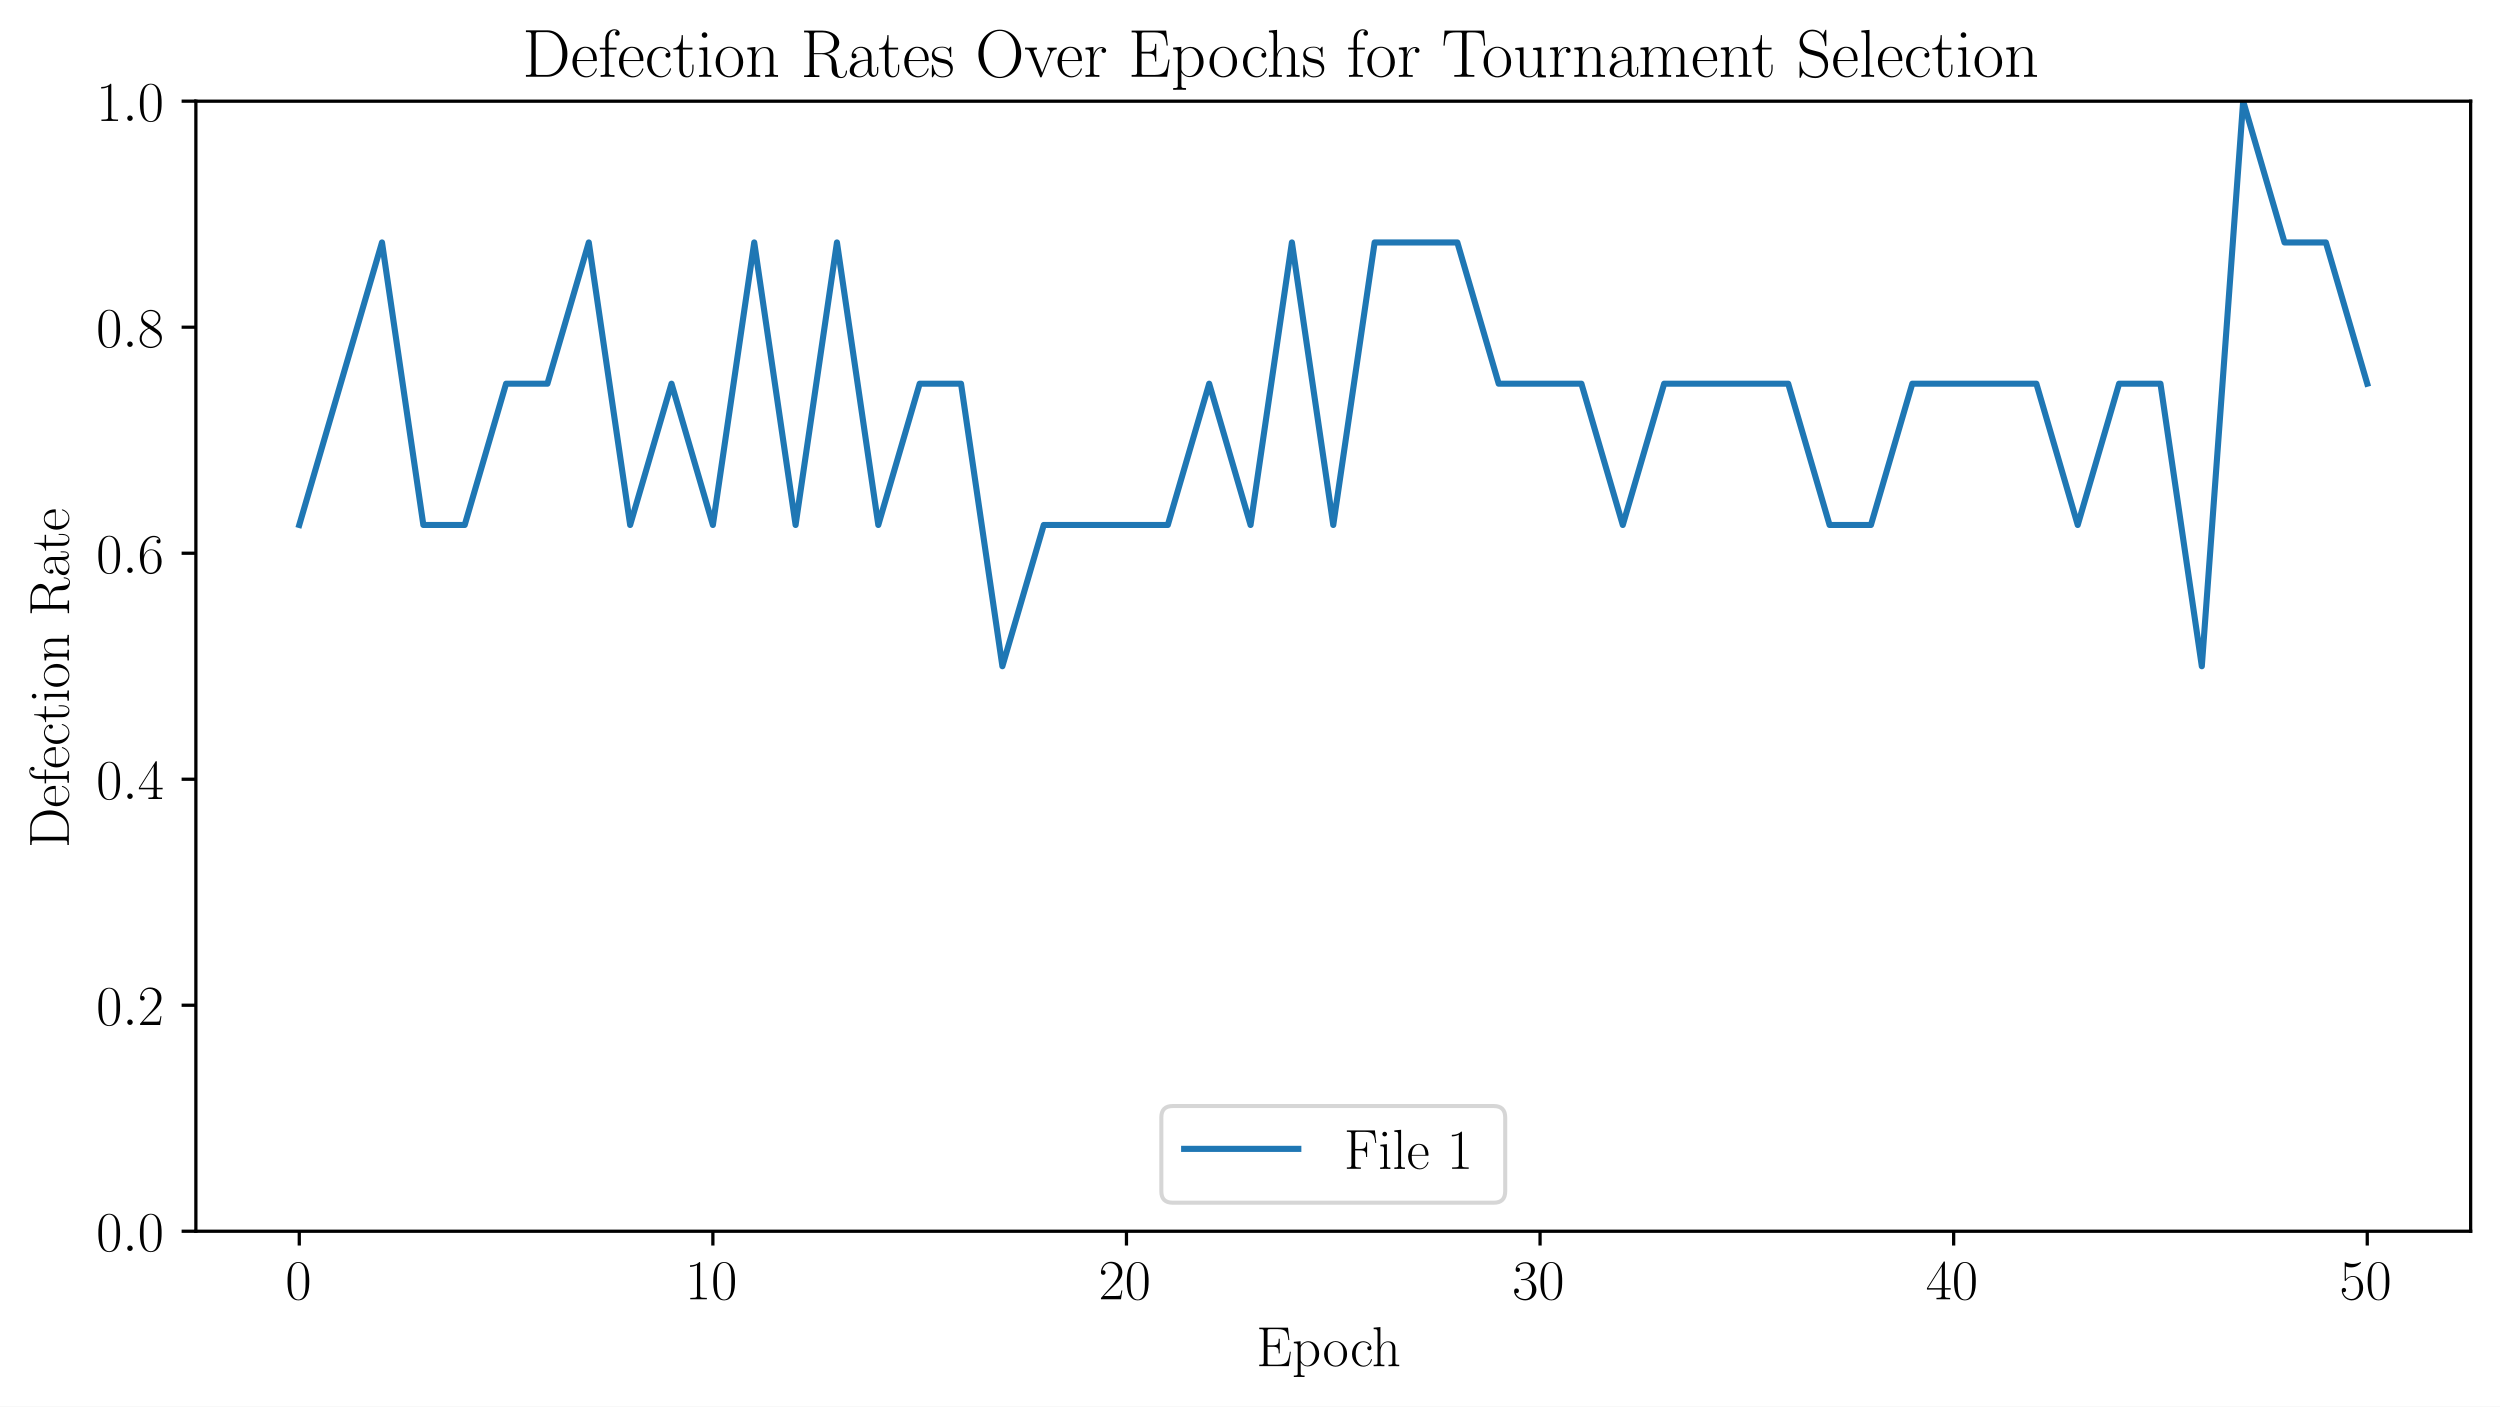
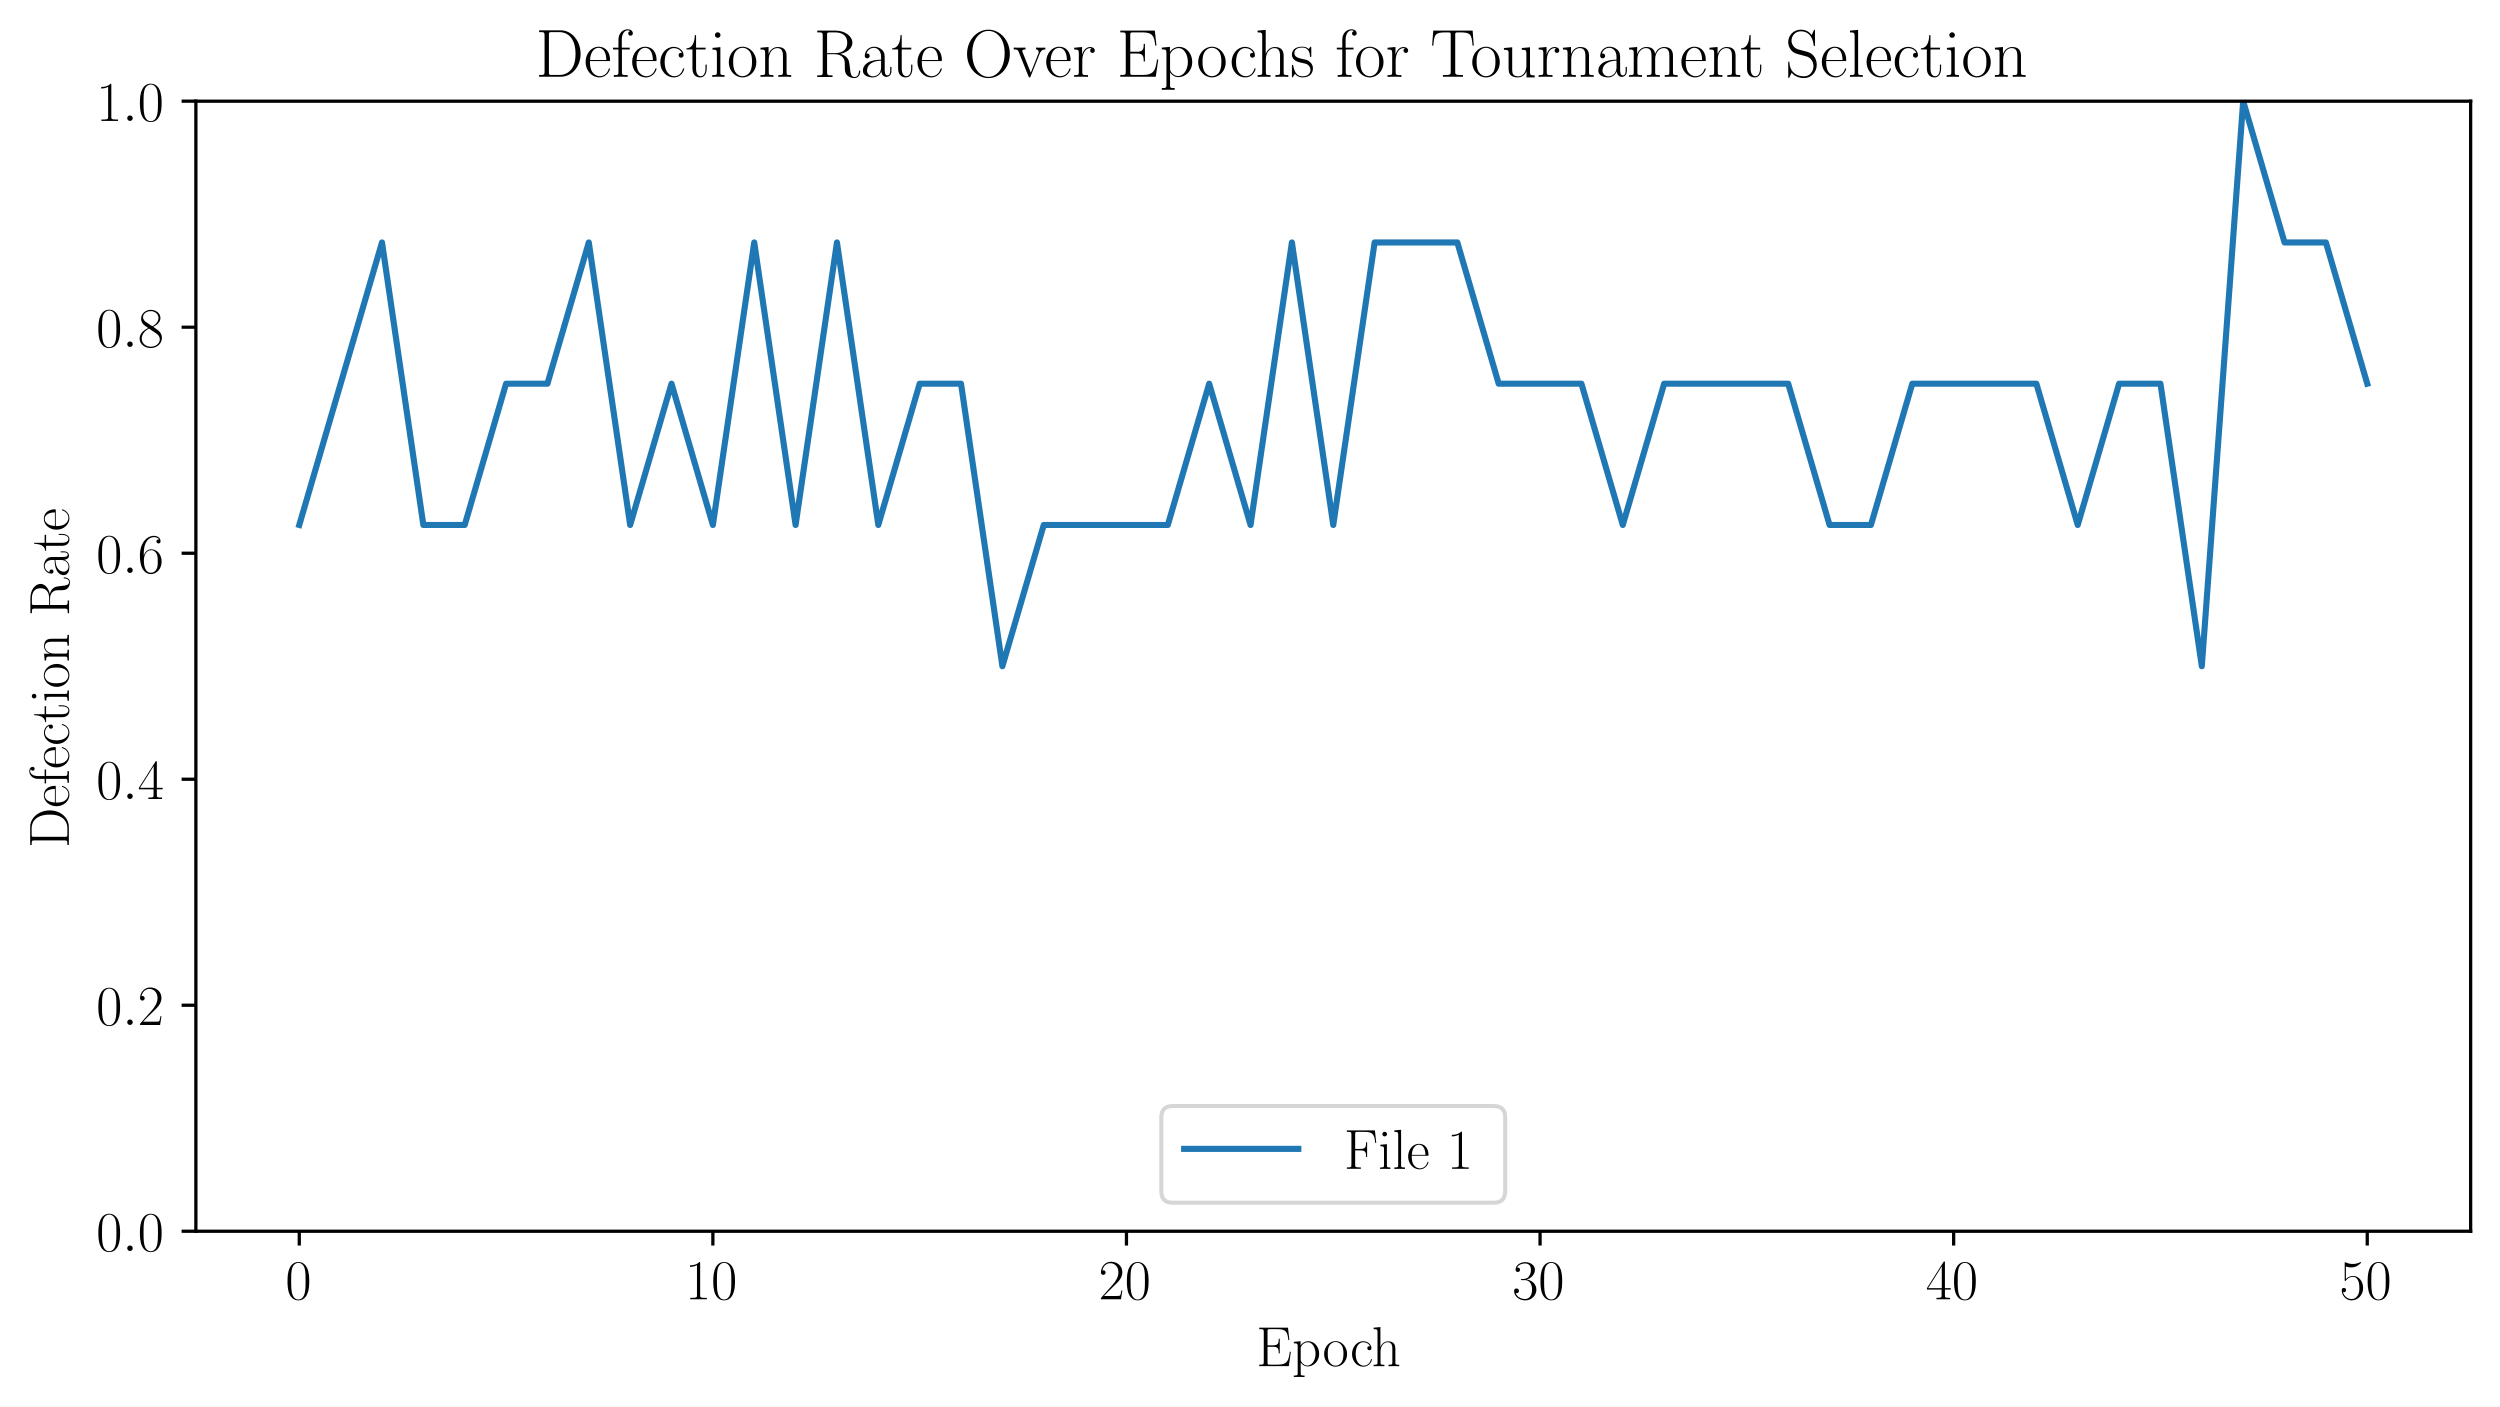
<svg xmlns="http://www.w3.org/2000/svg" xmlns:xlink="http://www.w3.org/1999/xlink" width="613.248pt" height="345.019pt" viewBox="0 0 613.248 345.019" version="1.1">
  <defs>
    <style type="text/css">*{stroke-linejoin: round; stroke-linecap: butt}</style>
  </defs>
  <g id="figure_1">
    <g id="patch_1">
      <path d="M 0 345.019  L 613.248 345.019  L 613.248 0  L 0 0  z " style="fill: #ffffff" />
    </g>
    <g id="axes_1">
      <g id="patch_2">
        <path d="M 48.048 302.023  L 606.048 302.023  L 606.048 24.823  L 48.048 24.823  z " style="fill: #ffffff" />
      </g>
      <g id="matplotlib.axis_1">
        <g id="xtick_1">
          <g id="line2d_1">
            <defs>
-               <path id="m48952aad52" d="M 0 0  L 0 3.5  " style="stroke: #000000; stroke-width: 0.8" />
-             </defs>
-             <g>
-               <use xlink:href="#m48952aad52" x="73.412" y="302.023" style="stroke: #000000; stroke-width: 0.8" />
+               <path id="mbc9852c2b0" d="M 0 0  L 0 3.5  " style="stroke: #000000; stroke-width: 0.8" />
+             </defs>
+             <g>
+               <use xlink:href="#mbc9852c2b0" x="73.412" y="302.023" style="stroke: #000000; stroke-width: 0.8" />
            </g>
          </g>
          <g id="text_1">
            <g transform="translate(69.99788 318.7089) scale(0.14 -0.14)">
              <defs>
                <path id="CMR17-30" d="M 2688 2025  C 2688 2416 2682 3080 2413 3591  C 2176 4039 1798 4198 1466 4198  C 1158 4198 768 4058 525 3597  C 269 3118 243 2524 243 2025  C 243 1661 250 1106 448 619  C 723 -39 1216 -128 1466 -128  C 1760 -128 2208 -7 2470 600  C 2662 1042 2688 1559 2688 2025  z M 1466 -26  C 1056 -26 813 325 723 812  C 653 1188 653 1738 653 2096  C 653 2588 653 2997 736 3387  C 858 3929 1216 4096 1466 4096  C 1728 4096 2067 3923 2189 3400  C 2272 3036 2278 2607 2278 2096  C 2278 1680 2278 1169 2202 792  C 2067 95 1690 -26 1466 -26  z " transform="scale(0.015625)" />
              </defs>
              <use xlink:href="#CMR17-30" transform="scale(0.996264)" />
            </g>
          </g>
        </g>
        <g id="xtick_2">
          <g id="line2d_2">
            <g>
-               <use xlink:href="#m48952aad52" x="174.867" y="302.023" style="stroke: #000000; stroke-width: 0.8" />
+               <use xlink:href="#mbc9852c2b0" x="174.867" y="302.023" style="stroke: #000000; stroke-width: 0.8" />
            </g>
          </g>
          <g id="text_2">
            <g transform="translate(168.0382 318.7089) scale(0.14 -0.14)">
              <defs>
                <path id="CMR17-31" d="M 1702 4058  C 1702 4192 1696 4192 1606 4192  C 1357 3916 979 3827 621 3827  C 602 3827 570 3827 563 3808  C 557 3795 557 3782 557 3648  C 755 3648 1088 3686 1344 3839  L 1344 461  C 1344 236 1331 160 781 160  L 589 160  L 589 0  C 896 0 1216 0 1523 0  C 1830 0 2150 0 2458 0  L 2458 160  L 2266 160  C 1715 160 1702 230 1702 458  L 1702 4058  z " transform="scale(0.015625)" />
              </defs>
              <use xlink:href="#CMR17-31" transform="scale(0.996264)" />
              <use xlink:href="#CMR17-30" transform="translate(45.69048 0) scale(0.996264)" />
            </g>
          </g>
        </g>
        <g id="xtick_3">
          <g id="line2d_3">
            <g>
-               <use xlink:href="#m48952aad52" x="276.321" y="302.023" style="stroke: #000000; stroke-width: 0.8" />
+               <use xlink:href="#mbc9852c2b0" x="276.321" y="302.023" style="stroke: #000000; stroke-width: 0.8" />
            </g>
          </g>
          <g id="text_3">
            <g transform="translate(269.4927 318.7089) scale(0.14 -0.14)">
              <defs>
                <path id="CMR17-32" d="M 2669 989  L 2554 989  C 2490 536 2438 459 2413 420  C 2381 369 1920 369 1830 369  L 602 369  C 832 619 1280 1072 1824 1597  C 2214 1967 2669 2402 2669 3035  C 2669 3790 2067 4224 1395 4224  C 691 4224 262 3604 262 3030  C 262 2780 448 2748 525 2748  C 589 2748 781 2787 781 3010  C 781 3207 614 3264 525 3264  C 486 3264 448 3258 422 3245  C 544 3790 915 4058 1306 4058  C 1862 4058 2227 3617 2227 3035  C 2227 2479 1901 2000 1536 1584  L 262 146  L 262 0  L 2515 0  L 2669 989  z " transform="scale(0.015625)" />
              </defs>
              <use xlink:href="#CMR17-32" transform="scale(0.996264)" />
              <use xlink:href="#CMR17-30" transform="translate(45.69048 0) scale(0.996264)" />
            </g>
          </g>
        </g>
        <g id="xtick_4">
          <g id="line2d_4">
            <g>
-               <use xlink:href="#m48952aad52" x="377.776" y="302.023" style="stroke: #000000; stroke-width: 0.8" />
+               <use xlink:href="#mbc9852c2b0" x="377.776" y="302.023" style="stroke: #000000; stroke-width: 0.8" />
            </g>
          </g>
          <g id="text_4">
            <g transform="translate(370.9473 318.7089) scale(0.14 -0.14)">
              <defs>
                <path id="CMR17-33" d="M 1414 2157  C 1984 2157 2234 1662 2234 1090  C 2234 320 1824 25 1453 25  C 1114 25 563 194 390 693  C 422 680 454 680 486 680  C 640 680 755 782 755 948  C 755 1133 614 1216 486 1216  C 378 1216 211 1165 211 926  C 211 335 787 -128 1466 -128  C 2176 -128 2720 430 2720 1085  C 2720 1707 2208 2157 1600 2227  C 2086 2328 2554 2756 2554 3329  C 2554 3820 2048 4179 1472 4179  C 890 4179 378 3829 378 3329  C 378 3110 544 3072 627 3072  C 762 3072 877 3155 877 3321  C 877 3486 762 3569 627 3569  C 602 3569 570 3569 544 3557  C 730 3959 1235 4032 1459 4032  C 1683 4032 2106 3925 2106 3320  C 2106 3143 2080 2828 1862 2550  C 1670 2304 1453 2304 1242 2284  C 1210 2284 1062 2269 1037 2269  C 992 2263 966 2257 966 2208  C 966 2163 973 2157 1101 2157  L 1414 2157  z " transform="scale(0.015625)" />
              </defs>
              <use xlink:href="#CMR17-33" transform="scale(0.996264)" />
              <use xlink:href="#CMR17-30" transform="translate(45.69048 0) scale(0.996264)" />
            </g>
          </g>
        </g>
        <g id="xtick_5">
          <g id="line2d_5">
            <g>
-               <use xlink:href="#m48952aad52" x="479.23" y="302.023" style="stroke: #000000; stroke-width: 0.8" />
+               <use xlink:href="#mbc9852c2b0" x="479.23" y="302.023" style="stroke: #000000; stroke-width: 0.8" />
            </g>
          </g>
          <g id="text_5">
            <g transform="translate(472.4018 318.7089) scale(0.14 -0.14)">
              <defs>
                <path id="CMR17-34" d="M 2150 4122  C 2150 4256 2144 4256 2029 4256  L 128 1254  L 128 1088  L 1779 1088  L 1779 457  C 1779 224 1766 160 1318 160  L 1197 160  L 1197 0  C 1402 0 1747 0 1965 0  C 2182 0 2528 0 2733 0  L 2733 160  L 2611 160  C 2163 160 2150 224 2150 457  L 2150 1088  L 2803 1088  L 2803 1254  L 2150 1254  L 2150 4122  z M 1798 3703  L 1798 1254  L 256 1254  L 1798 3703  z " transform="scale(0.015625)" />
              </defs>
              <use xlink:href="#CMR17-34" transform="scale(0.996264)" />
              <use xlink:href="#CMR17-30" transform="translate(45.69048 0) scale(0.996264)" />
            </g>
          </g>
        </g>
        <g id="xtick_6">
          <g id="line2d_6">
            <g>
-               <use xlink:href="#m48952aad52" x="580.685" y="302.023" style="stroke: #000000; stroke-width: 0.8" />
+               <use xlink:href="#mbc9852c2b0" x="580.685" y="302.023" style="stroke: #000000; stroke-width: 0.8" />
            </g>
          </g>
          <g id="text_6">
            <g transform="translate(573.8564 318.7089) scale(0.14 -0.14)">
              <defs>
                <path id="CMR17-35" d="M 730 3692  C 794 3666 1056 3584 1325 3584  C 1920 3584 2246 3911 2432 4100  C 2432 4157 2432 4192 2394 4192  C 2387 4192 2374 4192 2323 4163  C 2099 4058 1837 3973 1517 3973  C 1325 3973 1037 3999 723 4139  C 653 4171 640 4171 634 4171  C 602 4171 595 4164 595 4037  L 595 2203  C 595 2089 595 2057 659 2057  C 691 2057 704 2070 736 2114  C 941 2401 1222 2522 1542 2522  C 1766 2522 2246 2382 2246 1289  C 2246 1085 2246 715 2054 421  C 1894 159 1645 25 1370 25  C 947 25 518 320 403 814  C 429 807 480 795 506 795  C 589 795 749 840 749 1038  C 749 1210 627 1280 506 1280  C 358 1280 262 1190 262 1011  C 262 454 704 -128 1382 -128  C 2042 -128 2669 440 2669 1264  C 2669 2030 2170 2624 1549 2624  C 1222 2624 947 2503 730 2274  L 730 3692  z " transform="scale(0.015625)" />
              </defs>
              <use xlink:href="#CMR17-35" transform="scale(0.996264)" />
              <use xlink:href="#CMR17-30" transform="translate(45.69048 0) scale(0.996264)" />
            </g>
          </g>
        </g>
        <g id="text_7">
          <g transform="translate(308.1765 335.1068) scale(0.14 -0.14)">
            <defs>
              <path id="CMR17-45" d="M 3885 1615  L 3770 1615  C 3629 676 3546 166 2419 166  L 1530 166  C 1274 166 1261 197 1261 414  L 1261 2176  L 1862 2176  C 2464 2176 2522 1960 2522 1430  L 2637 1430  L 2637 3081  L 2522 3081  C 2522 2557 2464 2342 1862 2342  L 1261 2342  L 1261 3913  C 1261 4128 1274 4160 1530 4160  L 2406 4160  C 3398 4160 3514 3769 3603 2929  L 3718 2929  L 3565 4325  L 326 4325  L 326 4160  C 768 4160 838 4160 838 3874  L 838 451  C 838 166 768 166 326 166  L 326 0  L 3654 0  L 3885 1615  z " transform="scale(0.015625)" />
              <path id="CMR17-70" d="M 1408 -1063  C 998 -1063 973 -1037 973 -789  L 973 402  C 1158 134 1427 -38 1766 -38  C 2406 -38 3053 523 3053 1388  C 3053 2191 2496 2802 1837 2802  C 1453 2802 1139 2592 960 2338  L 960 2802  L 198 2732  L 198 2567  C 576 2567 634 2528 634 2223  L 634 -789  C 634 -1031 608 -1063 198 -1063  L 198 -1228  C 352 -1216 634 -1216 800 -1216  C 966 -1216 1254 -1216 1408 -1228  L 1408 -1063  z M 973 2012  C 973 2102 973 2235 1222 2471  C 1254 2497 1472 2688 1792 2688  C 2259 2688 2643 2108 2643 1382  C 2643 656 2234 64 1728 64  C 1498 64 1248 172 1056 472  C 973 612 973 650 973 752  L 973 2012  z " transform="scale(0.015625)" />
              <path id="CMR17-6f" d="M 2758 1356  C 2758 2176 2163 2816 1466 2816  C 768 2816 173 2176 173 1356  C 173 551 768 -64 1466 -64  C 2163 -64 2758 551 2758 1356  z M 1466 51  C 1165 51 909 230 762 480  C 602 767 582 1126 582 1408  C 582 1677 595 2010 762 2298  C 890 2509 1139 2714 1466 2714  C 1754 2714 1997 2554 2150 2330  C 2349 2029 2349 1607 2349 1408  C 2349 1158 2336 775 2163 467  C 1984 173 1709 51 1466 51  z " transform="scale(0.015625)" />
              <path id="CMR17-63" d="M 2234 2240  C 2112 2240 1933 2240 1933 2017  C 1933 1838 2080 1787 2163 1787  C 2208 1787 2394 1807 2394 2024  C 2394 2467 1958 2803 1466 2803  C 787 2803 211 2178 211 1363  C 211 516 813 -64 1466 -64  C 2259 -64 2458 677 2458 748  C 2458 774 2451 793 2406 793  C 2362 793 2355 787 2330 703  C 2163 180 1798 51 1523 51  C 1114 51 621 427 621 1369  C 621 2338 1094 2688 1472 2688  C 1722 2688 2093 2573 2234 2240  z " transform="scale(0.015625)" />
              <path id="CMR17-68" d="M 2656 1933  C 2656 2259 2592 2790 1837 2790  C 1312 2790 1056 2368 979 2157  L 973 2157  L 973 4396  L 211 4326  L 211 4160  C 589 4160 646 4122 646 3817  L 646 426  C 646 184 621 153 211 153  L 211 -13  C 365 0 646 0 813 0  C 979 0 1267 0 1421 -13  L 1421 153  C 1011 153 986 178 986 428  L 986 1658  C 986 2247 1344 2688 1792 2688  C 2266 2688 2317 2266 2317 1958  L 2317 428  C 2317 184 2291 153 1882 153  L 1882 -13  C 2035 0 2317 0 2483 0  C 2650 0 2938 0 3091 -13  L 3091 153  C 2682 153 2656 178 2656 428  L 2656 1933  z " transform="scale(0.015625)" />
            </defs>
            <use xlink:href="#CMR17-45" transform="scale(0.996264)" />
            <use xlink:href="#CMR17-70" transform="translate(62.5863 0) scale(0.996264)" />
            <use xlink:href="#CMR17-6f" transform="translate(116.0841 0) scale(0.996264)" />
            <use xlink:href="#CMR17-63" transform="translate(164.377 0) scale(0.996264)" />
            <use xlink:href="#CMR17-68" transform="translate(202.2602 0) scale(0.996264)" />
          </g>
        </g>
      </g>
      <g id="matplotlib.axis_2">
        <g id="ytick_1">
          <g id="line2d_7">
            <defs>
-               <path id="m7b77fa7a4b" d="M 0 0  L -3.5 0  " style="stroke: #000000; stroke-width: 0.8" />
-             </defs>
-             <g>
-               <use xlink:href="#m7b77fa7a4b" x="48.048" y="302.023" style="stroke: #000000; stroke-width: 0.8" />
+               <path id="mf739c38237" d="M 0 0  L -3.5 0  " style="stroke: #000000; stroke-width: 0.8" />
+             </defs>
+             <g>
+               <use xlink:href="#mf739c38237" x="48.048" y="302.023" style="stroke: #000000; stroke-width: 0.8" />
            </g>
          </g>
          <g id="text_8">
            <g transform="translate(23.59791 306.866) scale(0.14 -0.14)">
              <defs>
                <path id="CMMI12-3a" d="M 1178 307  C 1178 492 1024 619 870 619  C 685 619 557 466 557 313  C 557 128 710 0 864 0  C 1050 0 1178 153 1178 307  z " transform="scale(0.015625)" />
              </defs>
              <use xlink:href="#CMR17-30" transform="scale(0.996264)" />
              <use xlink:href="#CMMI12-3a" transform="translate(45.69048 0) scale(0.996264)" />
              <use xlink:href="#CMR17-30" transform="translate(72.78765 0) scale(0.996264)" />
            </g>
          </g>
        </g>
        <g id="ytick_2">
          <g id="line2d_8">
            <g>
-               <use xlink:href="#m7b77fa7a4b" x="48.048" y="246.583" style="stroke: #000000; stroke-width: 0.8" />
+               <use xlink:href="#mf739c38237" x="48.048" y="246.583" style="stroke: #000000; stroke-width: 0.8" />
            </g>
          </g>
          <g id="text_9">
            <g transform="translate(23.59791 251.426) scale(0.14 -0.14)">
              <use xlink:href="#CMR17-30" transform="scale(0.996264)" />
              <use xlink:href="#CMMI12-3a" transform="translate(45.69048 0) scale(0.996264)" />
              <use xlink:href="#CMR17-32" transform="translate(72.78765 0) scale(0.996264)" />
            </g>
          </g>
        </g>
        <g id="ytick_3">
          <g id="line2d_9">
            <g>
-               <use xlink:href="#m7b77fa7a4b" x="48.048" y="191.143" style="stroke: #000000; stroke-width: 0.8" />
+               <use xlink:href="#mf739c38237" x="48.048" y="191.143" style="stroke: #000000; stroke-width: 0.8" />
            </g>
          </g>
          <g id="text_10">
            <g transform="translate(23.59791 195.986) scale(0.14 -0.14)">
              <use xlink:href="#CMR17-30" transform="scale(0.996264)" />
              <use xlink:href="#CMMI12-3a" transform="translate(45.69048 0) scale(0.996264)" />
              <use xlink:href="#CMR17-34" transform="translate(72.78765 0) scale(0.996264)" />
            </g>
          </g>
        </g>
        <g id="ytick_4">
          <g id="line2d_10">
            <g>
-               <use xlink:href="#m7b77fa7a4b" x="48.048" y="135.703" style="stroke: #000000; stroke-width: 0.8" />
+               <use xlink:href="#mf739c38237" x="48.048" y="135.703" style="stroke: #000000; stroke-width: 0.8" />
            </g>
          </g>
          <g id="text_11">
            <g transform="translate(23.59791 140.546) scale(0.14 -0.14)">
              <defs>
                <path id="CMR17-36" d="M 678 2176  C 678 3690 1395 4032 1811 4032  C 1946 4032 2272 4009 2400 3776  C 2298 3776 2106 3776 2106 3553  C 2106 3381 2246 3323 2336 3323  C 2394 3323 2566 3348 2566 3560  C 2566 3954 2246 4179 1805 4179  C 1043 4179 243 3390 243 1984  C 243 253 966 -128 1478 -128  C 2099 -128 2688 427 2688 1283  C 2688 2081 2170 2662 1517 2662  C 1126 2662 838 2407 678 1960  L 678 2176  z M 1478 25  C 691 25 691 1200 691 1436  C 691 1896 909 2560 1504 2560  C 1613 2560 1926 2560 2138 2120  C 2253 1870 2253 1609 2253 1289  C 2253 944 2253 690 2118 434  C 1978 171 1773 25 1478 25  z " transform="scale(0.015625)" />
              </defs>
              <use xlink:href="#CMR17-30" transform="scale(0.996264)" />
              <use xlink:href="#CMMI12-3a" transform="translate(45.69048 0) scale(0.996264)" />
              <use xlink:href="#CMR17-36" transform="translate(72.78765 0) scale(0.996264)" />
            </g>
          </g>
        </g>
        <g id="ytick_5">
          <g id="line2d_11">
            <g>
-               <use xlink:href="#m7b77fa7a4b" x="48.048" y="80.263" style="stroke: #000000; stroke-width: 0.8" />
+               <use xlink:href="#mf739c38237" x="48.048" y="80.263" style="stroke: #000000; stroke-width: 0.8" />
            </g>
          </g>
          <g id="text_12">
            <g transform="translate(23.59791 85.10599) scale(0.14 -0.14)">
              <defs>
                <path id="CMR17-38" d="M 1741 2264  C 2144 2467 2554 2773 2554 3263  C 2554 3841 1990 4179 1472 4179  C 890 4179 378 3759 378 3180  C 378 3021 416 2747 666 2505  C 730 2442 998 2251 1171 2130  C 883 1983 211 1634 211 934  C 211 279 838 -128 1459 -128  C 2144 -128 2720 362 2720 1010  C 2720 1590 2330 1857 2074 2029  L 1741 2264  z M 902 2822  C 851 2854 595 3051 595 3351  C 595 3739 998 4032 1459 4032  C 1965 4032 2336 3676 2336 3262  C 2336 2669 1670 2331 1638 2331  C 1632 2331 1626 2331 1574 2370  L 902 2822  z M 2080 1519  C 2176 1449 2483 1240 2483 851  C 2483 381 2010 25 1472 25  C 890 25 448 438 448 940  C 448 1443 838 1862 1280 2060  L 2080 1519  z " transform="scale(0.015625)" />
              </defs>
              <use xlink:href="#CMR17-30" transform="scale(0.996264)" />
              <use xlink:href="#CMMI12-3a" transform="translate(45.69048 0) scale(0.996264)" />
              <use xlink:href="#CMR17-38" transform="translate(72.78765 0) scale(0.996264)" />
            </g>
          </g>
        </g>
        <g id="ytick_6">
          <g id="line2d_12">
            <g>
-               <use xlink:href="#m7b77fa7a4b" x="48.048" y="24.823" style="stroke: #000000; stroke-width: 0.8" />
+               <use xlink:href="#mf739c38237" x="48.048" y="24.823" style="stroke: #000000; stroke-width: 0.8" />
            </g>
          </g>
          <g id="text_13">
            <g transform="translate(23.59791 29.66599) scale(0.14 -0.14)">
              <use xlink:href="#CMR17-31" transform="scale(0.996264)" />
              <use xlink:href="#CMMI12-3a" transform="translate(45.69048 0) scale(0.996264)" />
              <use xlink:href="#CMR17-30" transform="translate(72.78765 0) scale(0.996264)" />
            </g>
          </g>
        </g>
        <g id="text_14">
          <g transform="translate(16.88588 207.9955) rotate(-90) scale(0.14 -0.14)">
            <defs>
              <path id="CMR17-44" d="M 333 4352  L 333 4186  C 774 4186 845 4186 845 3900  L 845 452  C 845 166 774 166 333 166  L 333 0  L 2368 0  C 3398 0 4224 943 4224 2141  C 4224 3346 3411 4352 2368 4352  L 333 4352  z M 1523 166  C 1267 166 1254 197 1254 414  L 1254 3938  C 1254 4155 1267 4186 1523 4186  L 2240 4186  C 2771 4186 3750 3874 3750 2141  C 3750 1242 3488 879 3366 707  C 3213 510 2848 166 2240 166  L 1523 166  z " transform="scale(0.015625)" />
              <path id="CMR17-65" d="M 2438 1472  C 2464 1498 2464 1511 2464 1576  C 2464 2238 2118 2816 1389 2816  C 710 2816 173 2169 173 1383  C 173 551 781 -64 1459 -64  C 2176 -64 2458 607 2458 740  C 2458 784 2419 784 2406 784  C 2362 784 2355 771 2330 696  C 2189 265 1837 51 1504 51  C 1229 51 954 203 781 480  C 582 803 582 1176 582 1472  L 2438 1472  z M 589 1568  C 634 2505 1126 2714 1382 2714  C 1818 2714 2112 2297 2118 1568  L 589 1568  z " transform="scale(0.015625)" />
              <path id="CMR17-66" d="M 979 2560  L 1709 2560  L 1709 2725  L 966 2725  L 966 3494  C 966 4022 1235 4352 1510 4352  C 1594 4352 1690 4327 1754 4282  C 1702 4269 1568 4225 1568 4067  C 1568 3901 1696 3850 1786 3850  C 1875 3850 2003 3901 2003 4067  C 2003 4308 1773 4454 1517 4454  C 1152 4454 653 4156 653 3481  L 653 2725  L 141 2725  L 141 2560  L 653 2560  L 653 427  C 653 184 627 153 218 153  L 218 -13  C 371 0 666 0 832 0  C 1018 0 1344 0 1517 -13  L 1517 153  C 1056 153 979 153 979 439  L 979 2560  z " transform="scale(0.015625)" />
              <path id="CMR17-74" d="M 966 2560  L 1862 2560  L 1862 2725  L 966 2725  L 966 3904  L 851 3904  C 838 3245 614 2668 70 2668  L 70 2560  L 627 2560  L 627 771  C 627 650 627 -64 1370 -64  C 1747 -64 1965 306 1965 777  L 1965 1140  L 1850 1140  L 1850 783  C 1850 344 1677 51 1408 51  C 1222 51 966 178 966 758  L 966 2560  z " transform="scale(0.015625)" />
              <path id="CMR17-69" d="M 992 3909  C 992 4049 877 4170 730 4170  C 589 4170 467 4056 467 3909  C 467 3769 582 3648 730 3648  C 870 3648 992 3763 992 3909  z M 243 2706  L 243 2541  C 602 2541 653 2502 653 2197  L 653 427  C 653 184 627 153 218 153  L 218 -13  C 371 0 646 0 806 0  C 960 0 1222 0 1370 -13  L 1370 153  C 992 153 979 191 979 420  L 979 2776  L 243 2706  z " transform="scale(0.015625)" />
              <path id="CMR17-6e" d="M 2656 1933  C 2656 2259 2592 2790 1837 2790  C 1331 2790 1069 2400 973 2144  L 966 2144  L 966 2790  L 211 2720  L 211 2554  C 589 2554 646 2515 646 2208  L 646 428  C 646 184 621 153 211 153  L 211 -13  C 365 0 646 0 813 0  C 979 0 1267 0 1421 -13  L 1421 153  C 1011 153 986 178 986 428  L 986 1658  C 986 2247 1344 2688 1792 2688  C 2266 2688 2317 2266 2317 1958  L 2317 428  C 2317 184 2291 153 1882 153  L 1882 -13  C 2035 0 2317 0 2483 0  C 2650 0 2938 0 3091 -13  L 3091 153  C 2682 153 2656 178 2656 428  L 2656 1933  z " transform="scale(0.015625)" />
              <path id="CMR17-52" d="M 2509 2146  C 3117 2268 3629 2676 3629 3186  C 3629 3785 2950 4326 2054 4326  L 333 4326  L 333 4160  C 774 4160 845 4160 845 3873  L 845 415  C 845 128 774 128 333 128  L 333 -26  C 518 -26 851 -26 1050 -26  C 1248 -26 1581 -26 1766 -26  L 1766 128  C 1325 128 1254 128 1254 417  L 1254 2112  L 2003 2112  C 2368 2112 2573 1964 2662 1881  C 2918 1632 2918 1459 2918 1024  C 2918 595 2918 377 3110 160  C 3354 -102 3680 -128 3821 -128  C 4294 -128 4365 396 4365 503  C 4365 540 4365 585 4307 585  C 4256 585 4250 547 4250 522  C 4218 112 4032 -26 3834 -26  C 3482 -26 3443 375 3405 764  C 3386 898 3373 993 3360 1133  C 3322 1452 3270 1917 2509 2146  z M 1984 2214  L 1254 2214  L 1254 3913  C 1254 4129 1267 4160 1523 4160  L 1990 4160  C 2522 4160 3142 3977 3142 3190  C 3142 2372 2464 2214 1984 2214  z " transform="scale(0.015625)" />
              <path id="CMR17-61" d="M 2304 1653  C 2304 2072 2304 2294 2035 2543  C 1798 2752 1523 2816 1306 2816  C 800 2816 435 2407 435 1971  C 435 1728 627 1728 666 1728  C 749 1728 896 1778 896 1954  C 896 2112 774 2181 666 2181  C 640 2181 608 2174 589 2168  C 723 2592 1069 2714 1293 2714  C 1613 2714 1965 2429 1965 1885  L 1965 1600  C 1587 1600 1133 1549 774 1357  C 371 1133 256 813 256 570  C 256 77 832 -64 1171 -64  C 1523 -64 1850 139 1990 511  C 2003 233 2182 -18 2464 -18  C 2598 -18 2938 70 2938 567  L 2938 920  L 2822 920  L 2822 562  C 2822 178 2650 128 2566 128  C 2304 128 2304 458 2304 738  L 2304 1653  z M 1965 870  C 1965 317 1568 38 1216 38  C 896 38 646 275 646 570  C 646 761 730 1100 1101 1305  C 1408 1478 1760 1504 1965 1504  L 1965 870  z " transform="scale(0.015625)" />
            </defs>
            <use xlink:href="#CMR17-44" transform="scale(0.996264)" />
            <use xlink:href="#CMR17-65" transform="translate(70.39356 0) scale(0.996264)" />
            <use xlink:href="#CMR17-66" transform="translate(110.8792 0) scale(0.996264)" />
            <use xlink:href="#CMR17-65" transform="translate(138.3527 0) scale(0.996264)" />
            <use xlink:href="#CMR17-63" transform="translate(178.8384 0) scale(0.996264)" />
            <use xlink:href="#CMR17-74" transform="translate(219.324 0) scale(0.996264)" />
            <use xlink:href="#CMR17-69" transform="translate(254.6048 0) scale(0.996264)" />
            <use xlink:href="#CMR17-6f" transform="translate(279.4759 0) scale(0.996264)" />
            <use xlink:href="#CMR17-6e" transform="translate(325.1664 0) scale(0.996264)" />
            <use xlink:href="#CMR17-52" transform="translate(406.1377 0) scale(0.996264)" />
            <use xlink:href="#CMR17-61" transform="translate(473.9288 0) scale(0.996264)" />
            <use xlink:href="#CMR17-74" transform="translate(519.6193 0) scale(0.996264)" />
            <use xlink:href="#CMR17-65" transform="translate(554.9 0) scale(0.996264)" />
          </g>
        </g>
      </g>
      <g id="line2d_13">
-         <path d="M 73.412 128.773  L 83.558 94.123  L 93.703 59.473  L 103.848 128.773  L 113.994 128.773  L 124.139 94.123  L 134.285 94.123  L 144.43 59.473  L 154.576 128.773  L 164.721 94.123  L 174.867 128.773  L 185.012 59.473  L 195.158 128.773  L 205.303 59.473  L 215.448 128.773  L 225.594 94.123  L 235.739 94.123  L 245.885 163.423  L 256.03 128.773  L 266.176 128.773  L 276.321 128.773  L 286.467 128.773  L 296.612 94.123  L 306.758 128.773  L 316.903 59.473  L 327.048 128.773  L 337.194 59.473  L 347.339 59.473  L 357.485 59.473  L 367.63 94.123  L 377.776 94.123  L 387.921 94.123  L 398.067 128.773  L 408.212 94.123  L 418.358 94.123  L 428.503 94.123  L 438.648 94.123  L 448.794 128.773  L 458.939 128.773  L 469.085 94.123  L 479.23 94.123  L 489.376 94.123  L 499.521 94.123  L 509.667 128.773  L 519.812 94.123  L 529.958 94.123  L 540.103 163.423  L 550.248 24.823  L 560.394 59.473  L 570.539 59.473  L 580.685 94.123  " clip-path="url(#p434f2f90cb)" style="fill: none; stroke: #1f77b4; stroke-width: 1.5; stroke-linecap: square" />
+         <path d="M 73.412 128.773  L 83.558 94.123  L 93.703 59.473  L 103.848 128.773  L 113.994 128.773  L 124.139 94.123  L 134.285 94.123  L 144.43 59.473  L 154.576 128.773  L 164.721 94.123  L 174.867 128.773  L 185.012 59.473  L 195.158 128.773  L 205.303 59.473  L 215.448 128.773  L 225.594 94.123  L 235.739 94.123  L 245.885 163.423  L 256.03 128.773  L 266.176 128.773  L 276.321 128.773  L 286.467 128.773  L 296.612 94.123  L 306.758 128.773  L 316.903 59.473  L 327.048 128.773  L 337.194 59.473  L 347.339 59.473  L 357.485 59.473  L 367.63 94.123  L 377.776 94.123  L 387.921 94.123  L 398.067 128.773  L 408.212 94.123  L 418.358 94.123  L 428.503 94.123  L 438.648 94.123  L 448.794 128.773  L 458.939 128.773  L 469.085 94.123  L 479.23 94.123  L 489.376 94.123  L 499.521 94.123  L 509.667 128.773  L 519.812 94.123  L 529.958 94.123  L 540.103 163.423  L 550.248 24.823  L 560.394 59.473  L 570.539 59.473  L 580.685 94.123  " clip-path="url(#p73155ea845)" style="fill: none; stroke: #1f77b4; stroke-width: 1.5; stroke-linecap: square" />
      </g>
      <g id="patch_3">
        <path d="M 48.048 302.023  L 48.048 24.823  " style="fill: none; stroke: #000000; stroke-width: 0.8; stroke-linejoin: miter; stroke-linecap: square" />
      </g>
      <g id="patch_4">
        <path d="M 606.048 302.023  L 606.048 24.823  " style="fill: none; stroke: #000000; stroke-width: 0.8; stroke-linejoin: miter; stroke-linecap: square" />
      </g>
      <g id="patch_5">
        <path d="M 48.048 302.023  L 606.048 302.023  " style="fill: none; stroke: #000000; stroke-width: 0.8; stroke-linejoin: miter; stroke-linecap: square" />
      </g>
      <g id="patch_6">
        <path d="M 48.048 24.823  L 606.048 24.823  " style="fill: none; stroke: #000000; stroke-width: 0.8; stroke-linejoin: miter; stroke-linecap: square" />
      </g>
      <g id="text_15">
-         <g transform="translate(128.139 18.82306) scale(0.168 -0.168)">
+         <g transform="translate(131.3711 18.82306) scale(0.168 -0.168)">
          <defs>
-             <path id="CMR17-73" d="M 1978 2697  C 1978 2813 1971 2819 1933 2819  C 1907 2819 1901 2813 1824 2717  C 1805 2691 1747 2626 1728 2601  C 1523 2819 1235 2819 1126 2819  C 416 2819 160 2447 160 2076  C 160 1498 813 1365 998 1325  C 1402 1243 1542 1217 1677 1101  C 1760 1025 1901 884 1901 654  C 1901 384 1747 38 1158 38  C 602 38 403 460 288 1021  C 269 1110 269 1117 218 1117  C 166 1117 160 1110 160 983  L 160 63  C 160 -51 166 -58 205 -58  C 237 -58 243 -51 275 0  C 314 57 410 211 448 276  C 576 103 800 -64 1158 -64  C 1792 -64 2131 283 2131 784  C 2131 1112 1958 1285 1875 1362  C 1683 1561 1459 1606 1190 1657  C 838 1735 390 1825 390 2217  C 390 2383 480 2737 1126 2737  C 1811 2737 1850 2094 1862 1888  C 1869 1856 1901 1849 1920 1849  C 1978 1849 1978 1869 1978 1978  L 1978 2697  z " transform="scale(0.015625)" />
            <path id="CMR17-4f" d="M 4307 2135  C 4307 3437 3366 4416 2304 4416  C 1216 4416 294 3424 294 2135  C 294 845 1229 -128 2298 -128  C 3392 -128 4307 864 4307 2135  z M 2304 -13  C 1574 -13 781 711 781 2217  C 781 3716 1651 4301 2298 4301  C 2976 4301 3821 3698 3821 2217  C 3821 686 3008 -13 2304 -13  z " transform="scale(0.015625)" />
            <path id="CMR17-76" d="M 2502 2163  C 2560 2304 2662 2560 3034 2560  L 3034 2726  C 2912 2726 2752 2726 2630 2726  C 2496 2726 2285 2726 2157 2732  L 2157 2566  C 2317 2553 2406 2477 2406 2311  C 2406 2253 2406 2240 2368 2151  L 1664 377  L 902 2286  C 864 2369 864 2381 864 2407  C 864 2560 1075 2560 1171 2560  L 1171 2732  C 1018 2726 736 2726 576 2726  C 403 2726 205 2726 64 2732  L 64 2560  C 307 2560 442 2560 518 2362  L 1446 44  C 1485 -51 1491 -64 1549 -64  C 1606 -64 1613 -51 1651 44  L 2502 2163  z " transform="scale(0.015625)" />
            <path id="CMR17-72" d="M 960 1497  C 960 2112 1222 2688 1702 2688  C 1747 2688 1792 2682 1837 2662  C 1837 2662 1696 2617 1696 2452  C 1696 2298 1818 2234 1914 2234  C 1990 2234 2131 2279 2131 2458  C 2131 2663 1926 2790 1709 2790  C 1222 2790 1011 2317 947 2093  L 941 2093  L 941 2790  L 198 2720  L 198 2554  C 576 2554 634 2515 634 2208  L 634 428  C 634 184 608 153 198 153  L 198 -13  C 352 0 646 0 813 0  C 998 0 1325 0 1498 -13  L 1498 153  C 1037 153 960 153 960 440  L 960 1497  z " transform="scale(0.015625)" />
+             <path id="CMR17-73" d="M 1978 2697  C 1978 2813 1971 2819 1933 2819  C 1907 2819 1901 2813 1824 2717  C 1805 2691 1747 2626 1728 2601  C 1523 2819 1235 2819 1126 2819  C 416 2819 160 2447 160 2076  C 160 1498 813 1365 998 1325  C 1402 1243 1542 1217 1677 1101  C 1760 1025 1901 884 1901 654  C 1901 384 1747 38 1158 38  C 602 38 403 460 288 1021  C 269 1110 269 1117 218 1117  C 166 1117 160 1110 160 983  L 160 63  C 160 -51 166 -58 205 -58  C 237 -58 243 -51 275 0  C 314 57 410 211 448 276  C 576 103 800 -64 1158 -64  C 1792 -64 2131 283 2131 784  C 2131 1112 1958 1285 1875 1362  C 1683 1561 1459 1606 1190 1657  C 838 1735 390 1825 390 2217  C 390 2383 480 2737 1126 2737  C 1811 2737 1850 2094 1862 1888  C 1869 1856 1901 1849 1920 1849  C 1978 1849 1978 1869 1978 1978  L 1978 2697  z " transform="scale(0.015625)" />
            <path id="CMR17-54" d="M 3981 4326  L 288 4326  L 179 2918  L 294 2918  C 378 3976 467 4160 1453 4160  C 1568 4160 1754 4160 1805 4154  C 1926 4135 1926 4058 1926 3912  L 1926 459  C 1926 230 1907 160 1376 160  L 1197 160  L 1197 0  C 1504 0 1824 0 2138 0  C 2451 0 2771 0 3078 0  L 3078 160  L 2899 160  C 2368 160 2349 230 2349 459  L 2349 3912  C 2349 4052 2349 4129 2464 4154  C 2515 4160 2701 4160 2816 4160  C 3795 4160 3891 3976 3974 2918  L 4090 2918  L 3981 4326  z " transform="scale(0.015625)" />
            <path id="CMR17-75" d="M 1882 2693  L 1882 2528  C 2259 2528 2317 2489 2317 2186  L 2317 1032  C 2317 500 2029 38 1555 38  C 1030 38 986 348 986 678  L 986 2763  L 211 2693  L 211 2528  C 467 2528 640 2528 646 2274  L 646 1058  C 646 633 646 361 813 183  C 896 101 1056 -64 1517 -64  C 2061 -64 2272 377 2323 506  L 2330 506  L 2330 -63  L 3091 -63  L 3091 128  C 2714 128 2656 166 2656 473  L 2656 2763  L 1882 2693  z " transform="scale(0.015625)" />
            <path id="CMR17-6d" d="M 4326 1933  C 4326 2252 4269 2790 3507 2790  C 3072 2790 2771 2496 2656 2151  L 2650 2151  C 2573 2676 2195 2790 1837 2790  C 1331 2790 1069 2400 973 2144  L 966 2144  L 966 2790  L 211 2720  L 211 2554  C 589 2554 646 2515 646 2208  L 646 428  C 646 184 621 153 211 153  L 211 -13  C 365 0 646 0 813 0  C 979 0 1267 0 1421 -13  L 1421 153  C 1011 153 986 178 986 428  L 986 1658  C 986 2247 1344 2688 1792 2688  C 2266 2688 2317 2266 2317 1958  L 2317 428  C 2317 184 2291 153 1882 153  L 1882 -13  C 2035 0 2317 0 2483 0  C 2650 0 2938 0 3091 -13  L 3091 153  C 2682 153 2656 178 2656 428  L 2656 1658  C 2656 2247 3014 2688 3462 2688  C 3936 2688 3987 2266 3987 1958  L 3987 428  C 3987 184 3962 153 3552 153  L 3552 -13  C 3706 0 3987 0 4154 0  C 4320 0 4608 0 4762 -13  L 4762 153  C 4352 153 4326 178 4326 428  L 4326 1933  z " transform="scale(0.015625)" />
            <path id="CMR17-53" d="M 2803 4290  C 2803 4404 2797 4411 2758 4411  C 2720 4411 2707 4385 2682 4328  L 2490 3907  C 2246 4257 1875 4416 1472 4416  C 819 4416 294 3901 294 3253  C 294 3056 339 2776 557 2510  C 794 2218 1018 2167 1530 2033  C 1722 1982 2042 1899 2106 1874  C 2470 1722 2662 1341 2662 985  C 2662 527 2336 38 1779 38  C 1094 38 454 419 410 1311  C 403 1413 397 1419 352 1419  C 301 1419 294 1413 294 1285  L 294 -1  C 294 -115 301 -122 339 -122  C 384 -122 397 -90 486 108  C 493 127 493 140 614 381  C 934 -39 1472 -128 1779 -128  C 2477 -128 2970 451 2970 1124  C 2970 1454 2848 1708 2778 1823  C 2509 2230 2221 2306 1914 2382  C 1869 2402 1856 2402 1498 2490  C 1152 2579 1005 2624 845 2796  C 666 2992 602 3196 602 3399  C 602 3812 934 4263 1478 4263  C 2157 4263 2579 3786 2675 2993  C 2694 2878 2701 2872 2746 2872  C 2803 2872 2803 2891 2803 2999  L 2803 4290  z " transform="scale(0.015625)" />
            <path id="CMR17-6c" d="M 979 4396  L 218 4326  L 218 4160  C 595 4160 653 4122 653 3817  L 653 426  C 653 184 627 153 218 153  L 218 -13  C 371 0 653 0 813 0  C 979 0 1261 0 1414 -13  L 1414 153  C 1005 153 979 178 979 426  L 979 4396  z " transform="scale(0.015625)" />
          </defs>
          <use xlink:href="#CMR17-44" transform="scale(0.996264)" />
          <use xlink:href="#CMR17-65" transform="translate(70.39356 0) scale(0.996264)" />
          <use xlink:href="#CMR17-66" transform="translate(110.8792 0) scale(0.996264)" />
          <use xlink:href="#CMR17-65" transform="translate(138.3527 0) scale(0.996264)" />
          <use xlink:href="#CMR17-63" transform="translate(178.8384 0) scale(0.996264)" />
          <use xlink:href="#CMR17-74" transform="translate(219.324 0) scale(0.996264)" />
          <use xlink:href="#CMR17-69" transform="translate(254.6048 0) scale(0.996264)" />
          <use xlink:href="#CMR17-6f" transform="translate(279.4759 0) scale(0.996264)" />
          <use xlink:href="#CMR17-6e" transform="translate(325.1664 0) scale(0.996264)" />
          <use xlink:href="#CMR17-52" transform="translate(406.1377 0) scale(0.996264)" />
          <use xlink:href="#CMR17-61" transform="translate(473.9288 0) scale(0.996264)" />
          <use xlink:href="#CMR17-74" transform="translate(519.6193 0) scale(0.996264)" />
          <use xlink:href="#CMR17-65" transform="translate(554.9 0) scale(0.996264)" />
-           <use xlink:href="#CMR17-73" transform="translate(595.3857 0) scale(0.996264)" />
-           <use xlink:href="#CMR17-4f" transform="translate(661.263 0) scale(0.996264)" />
-           <use xlink:href="#CMR17-76" transform="translate(732.9778 0) scale(0.996264)" />
-           <use xlink:href="#CMR17-65" transform="translate(778.6683 0) scale(0.996264)" />
-           <use xlink:href="#CMR17-72" transform="translate(819.1539 0) scale(0.996264)" />
-           <use xlink:href="#CMR17-45" transform="translate(884.5106 0) scale(0.996264)" />
-           <use xlink:href="#CMR17-70" transform="translate(947.0969 0) scale(0.996264)" />
-           <use xlink:href="#CMR17-6f" transform="translate(1000.595 0) scale(0.996264)" />
-           <use xlink:href="#CMR17-63" transform="translate(1048.888 0) scale(0.996264)" />
-           <use xlink:href="#CMR17-68" transform="translate(1086.771 0) scale(0.996264)" />
-           <use xlink:href="#CMR17-73" transform="translate(1137.666 0) scale(0.996264)" />
-           <use xlink:href="#CMR17-66" transform="translate(1203.544 0) scale(0.996264)" />
-           <use xlink:href="#CMR17-6f" transform="translate(1231.017 0) scale(0.996264)" />
-           <use xlink:href="#CMR17-72" transform="translate(1276.708 0) scale(0.996264)" />
-           <use xlink:href="#CMR17-54" transform="translate(1342.064 0) scale(0.996264)" />
-           <use xlink:href="#CMR17-6f" transform="translate(1400.767 0) scale(0.996264)" />
-           <use xlink:href="#CMR17-75" transform="translate(1446.457 0) scale(0.996264)" />
-           <use xlink:href="#CMR17-72" transform="translate(1497.353 0) scale(0.996264)" />
-           <use xlink:href="#CMR17-6e" transform="translate(1532.634 0) scale(0.996264)" />
-           <use xlink:href="#CMR17-61" transform="translate(1583.529 0) scale(0.996264)" />
-           <use xlink:href="#CMR17-6d" transform="translate(1629.219 0) scale(0.996264)" />
-           <use xlink:href="#CMR17-65" transform="translate(1706.139 0) scale(0.996264)" />
-           <use xlink:href="#CMR17-6e" transform="translate(1746.625 0) scale(0.996264)" />
-           <use xlink:href="#CMR17-74" transform="translate(1794.918 0) scale(0.996264)" />
-           <use xlink:href="#CMR17-53" transform="translate(1860.274 0) scale(0.996264)" />
-           <use xlink:href="#CMR17-65" transform="translate(1911.17 0) scale(0.996264)" />
-           <use xlink:href="#CMR17-6c" transform="translate(1951.655 0) scale(0.996264)" />
-           <use xlink:href="#CMR17-65" transform="translate(1976.526 0) scale(0.996264)" />
-           <use xlink:href="#CMR17-63" transform="translate(2017.012 0) scale(0.996264)" />
-           <use xlink:href="#CMR17-74" transform="translate(2057.498 0) scale(0.996264)" />
-           <use xlink:href="#CMR17-69" transform="translate(2092.778 0) scale(0.996264)" />
-           <use xlink:href="#CMR17-6f" transform="translate(2117.649 0) scale(0.996264)" />
-           <use xlink:href="#CMR17-6e" transform="translate(2163.34 0) scale(0.996264)" />
+           <use xlink:href="#CMR17-4f" transform="translate(625.4617 0) scale(0.996264)" />
+           <use xlink:href="#CMR17-76" transform="translate(697.1765 0) scale(0.996264)" />
+           <use xlink:href="#CMR17-65" transform="translate(742.8669 0) scale(0.996264)" />
+           <use xlink:href="#CMR17-72" transform="translate(783.3526 0) scale(0.996264)" />
+           <use xlink:href="#CMR17-45" transform="translate(848.7093 0) scale(0.996264)" />
+           <use xlink:href="#CMR17-70" transform="translate(911.2956 0) scale(0.996264)" />
+           <use xlink:href="#CMR17-6f" transform="translate(964.7934 0) scale(0.996264)" />
+           <use xlink:href="#CMR17-63" transform="translate(1013.086 0) scale(0.996264)" />
+           <use xlink:href="#CMR17-68" transform="translate(1050.97 0) scale(0.996264)" />
+           <use xlink:href="#CMR17-73" transform="translate(1101.865 0) scale(0.996264)" />
+           <use xlink:href="#CMR17-66" transform="translate(1167.742 0) scale(0.996264)" />
+           <use xlink:href="#CMR17-6f" transform="translate(1195.216 0) scale(0.996264)" />
+           <use xlink:href="#CMR17-72" transform="translate(1240.906 0) scale(0.996264)" />
+           <use xlink:href="#CMR17-54" transform="translate(1306.263 0) scale(0.996264)" />
+           <use xlink:href="#CMR17-6f" transform="translate(1364.966 0) scale(0.996264)" />
+           <use xlink:href="#CMR17-75" transform="translate(1410.656 0) scale(0.996264)" />
+           <use xlink:href="#CMR17-72" transform="translate(1461.551 0) scale(0.996264)" />
+           <use xlink:href="#CMR17-6e" transform="translate(1496.832 0) scale(0.996264)" />
+           <use xlink:href="#CMR17-61" transform="translate(1547.728 0) scale(0.996264)" />
+           <use xlink:href="#CMR17-6d" transform="translate(1593.418 0) scale(0.996264)" />
+           <use xlink:href="#CMR17-65" transform="translate(1670.338 0) scale(0.996264)" />
+           <use xlink:href="#CMR17-6e" transform="translate(1710.823 0) scale(0.996264)" />
+           <use xlink:href="#CMR17-74" transform="translate(1759.116 0) scale(0.996264)" />
+           <use xlink:href="#CMR17-53" transform="translate(1824.473 0) scale(0.996264)" />
+           <use xlink:href="#CMR17-65" transform="translate(1875.368 0) scale(0.996264)" />
+           <use xlink:href="#CMR17-6c" transform="translate(1915.854 0) scale(0.996264)" />
+           <use xlink:href="#CMR17-65" transform="translate(1940.725 0) scale(0.996264)" />
+           <use xlink:href="#CMR17-63" transform="translate(1981.211 0) scale(0.996264)" />
+           <use xlink:href="#CMR17-74" transform="translate(2021.696 0) scale(0.996264)" />
+           <use xlink:href="#CMR17-69" transform="translate(2056.977 0) scale(0.996264)" />
+           <use xlink:href="#CMR17-6f" transform="translate(2081.848 0) scale(0.996264)" />
+           <use xlink:href="#CMR17-6e" transform="translate(2127.539 0) scale(0.996264)" />
        </g>
      </g>
      <g id="legend_1">
        <g id="patch_7">
          <path d="M 287.673 295.023  L 366.424 295.023  Q 369.224 295.023 369.224 292.223  L 369.224 274.111  Q 369.224 271.311 366.424 271.311  L 287.673 271.311  Q 284.873 271.311 284.873 274.111  L 284.873 292.223  Q 284.873 295.023 287.673 295.023  z " style="fill: #ffffff; opacity: 0.8; stroke: #cccccc; stroke-linejoin: miter" />
        </g>
        <g id="line2d_14">
          <path d="M 290.473 281.811  L 304.473 281.811  L 318.473 281.811  " style="fill: none; stroke: #1f77b4; stroke-width: 1.5; stroke-linecap: square" />
        </g>
        <g id="text_16">
          <g transform="translate(329.6733 286.711) scale(0.14 -0.14)">
            <defs>
              <path id="CMR17-46" d="M 3482 4325  L 326 4325  L 326 4160  C 768 4160 838 4160 838 3874  L 838 446  C 838 160 768 160 326 160  L 326 0  C 512 0 870 0 1069 0  C 1331 0 1638 0 1901 0  L 1901 160  L 1760 160  C 1274 160 1261 223 1261 452  L 1261 2075  L 1837 2075  C 2432 2075 2490 1865 2490 1332  L 2605 1332  L 2605 2987  L 2490 2987  C 2490 2450 2432 2240 1837 2240  L 1261 2240  L 1261 3911  C 1261 4128 1274 4160 1530 4160  L 2355 4160  C 3322 4160 3430 3765 3520 2916  L 3635 2916  L 3482 4325  z " transform="scale(0.015625)" />
            </defs>
            <use xlink:href="#CMR17-46" transform="scale(0.996264)" />
            <use xlink:href="#CMR17-69" transform="translate(59.98385 0) scale(0.996264)" />
            <use xlink:href="#CMR17-6c" transform="translate(84.85491 0) scale(0.996264)" />
            <use xlink:href="#CMR17-65" transform="translate(109.726 0) scale(0.996264)" />
            <use xlink:href="#CMR17-31" transform="translate(180.2876 0) scale(0.996264)" />
          </g>
        </g>
      </g>
    </g>
  </g>
  <defs>
-     <clipPath id="p434f2f90cb">
+     <clipPath id="p73155ea845">
      <rect x="48.048" y="24.823" width="558" height="277.2" />
    </clipPath>
  </defs>
</svg>
